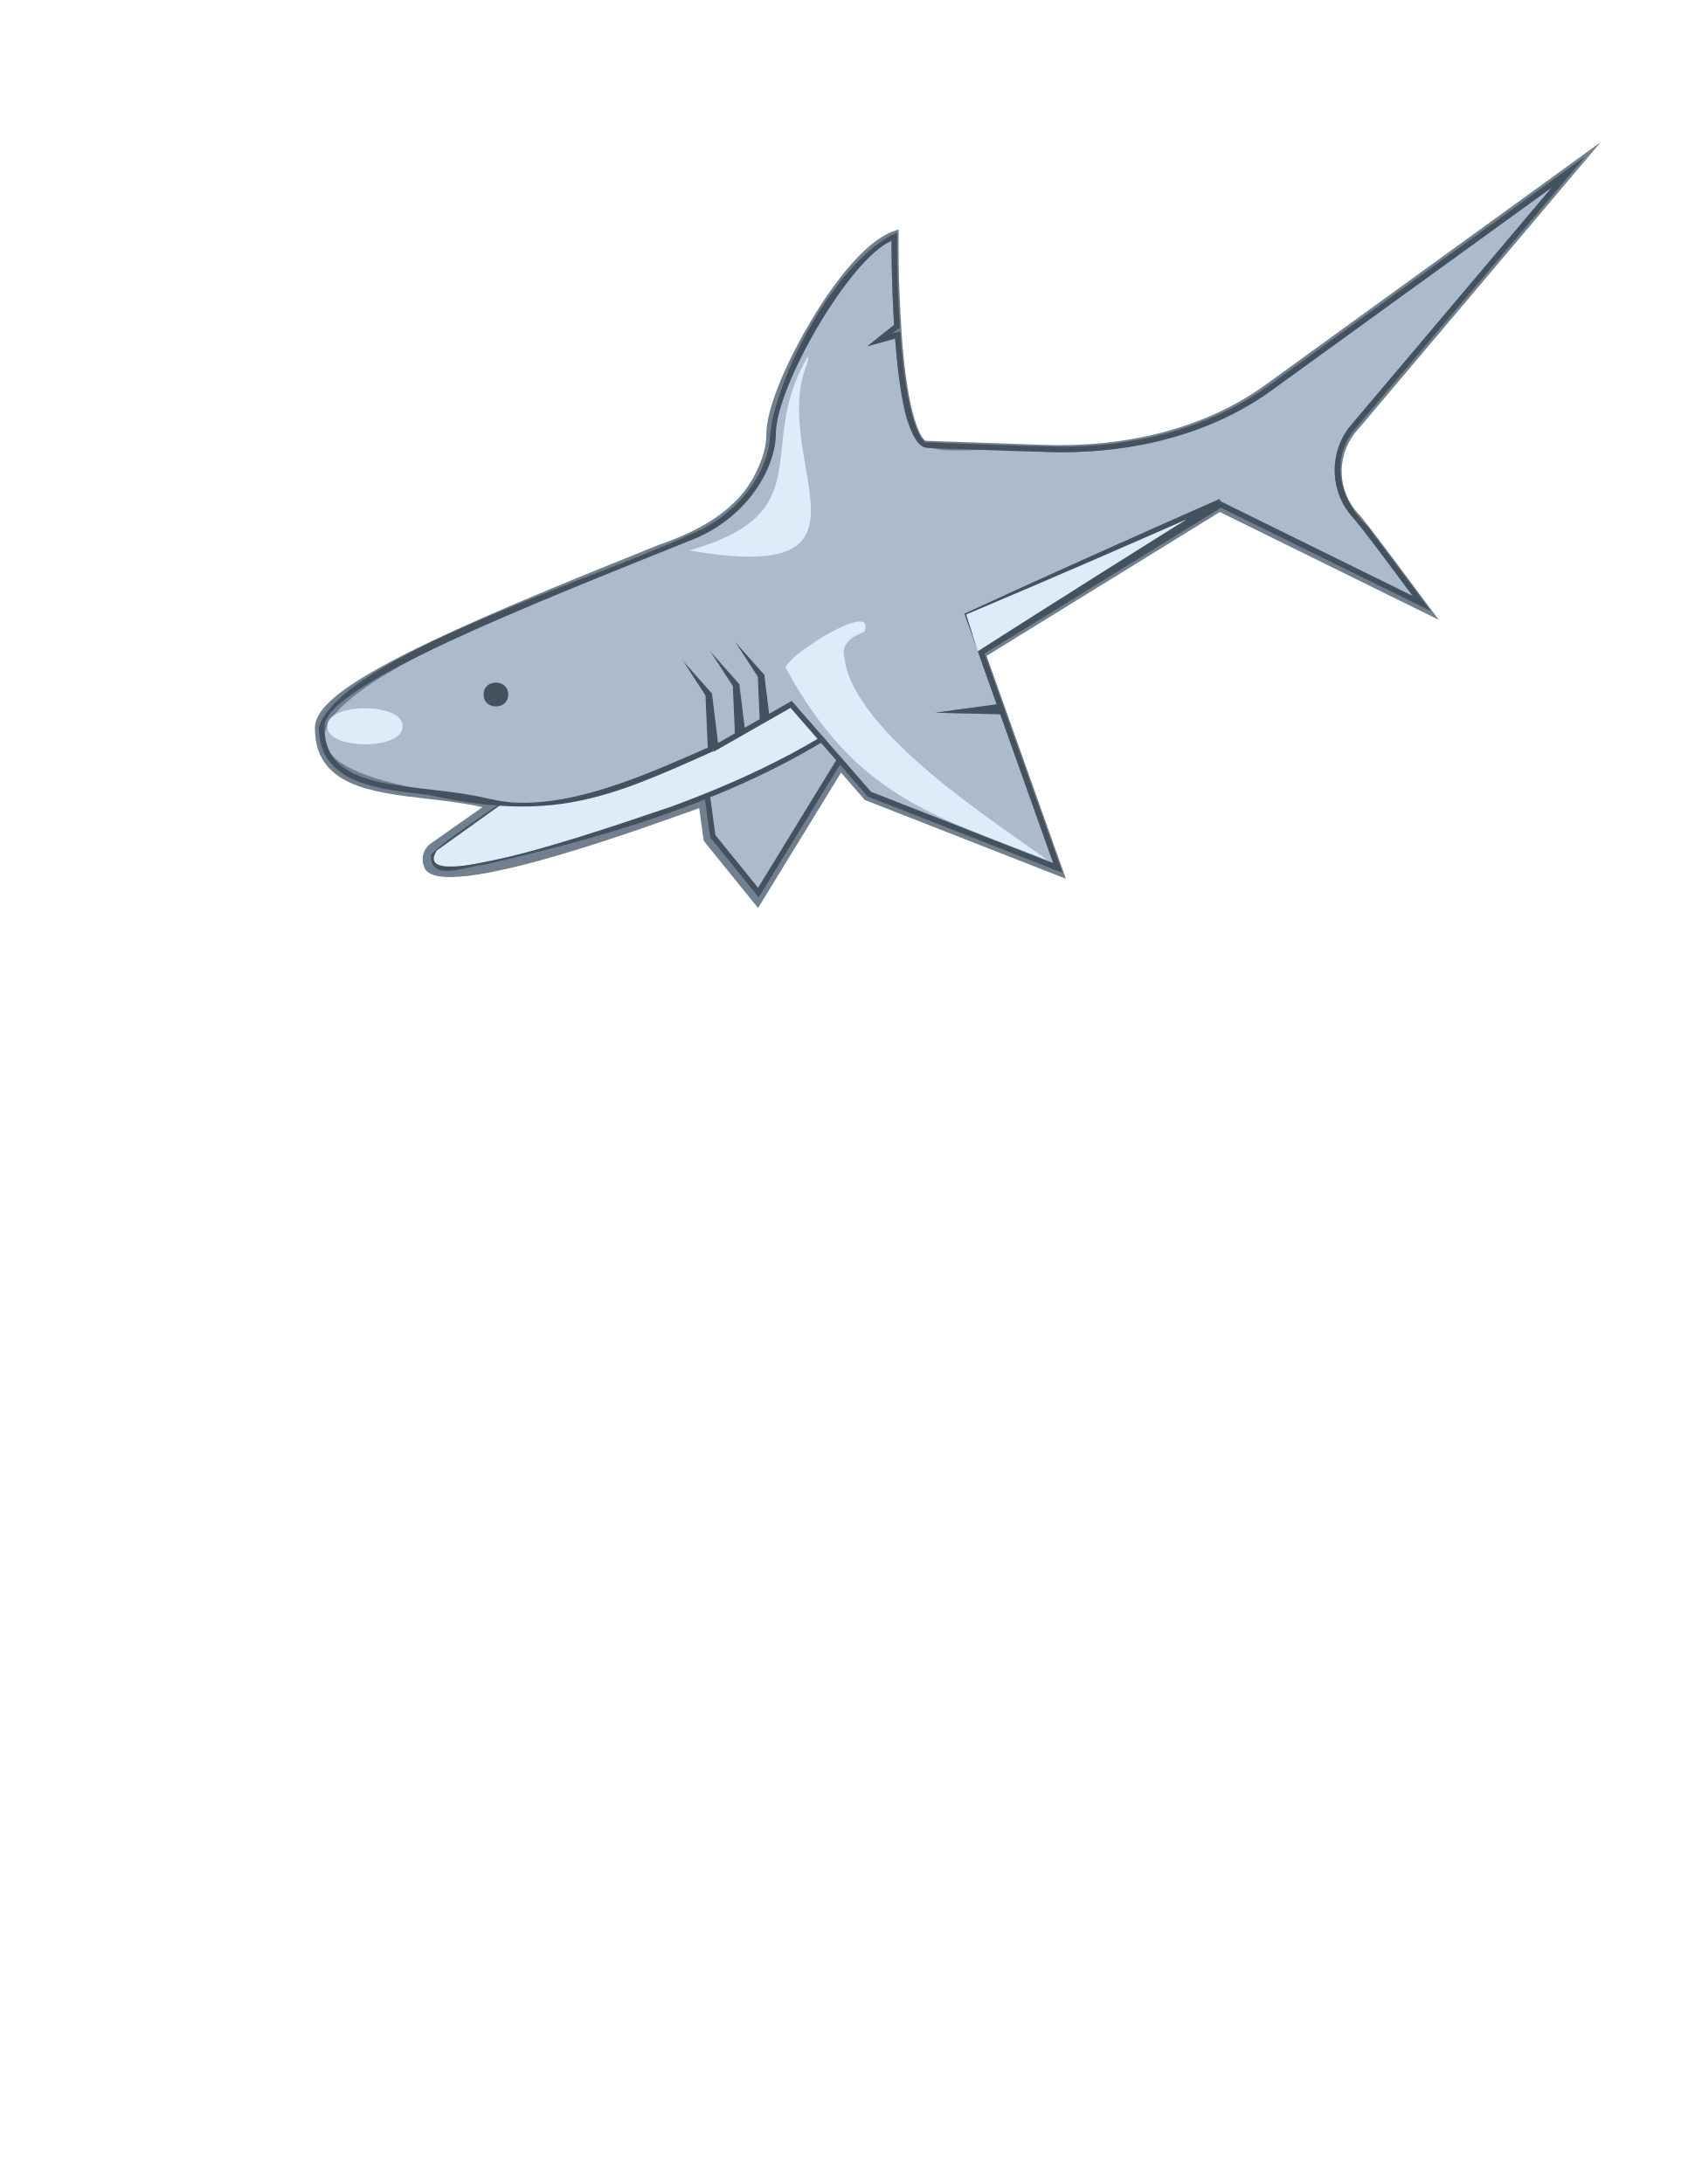
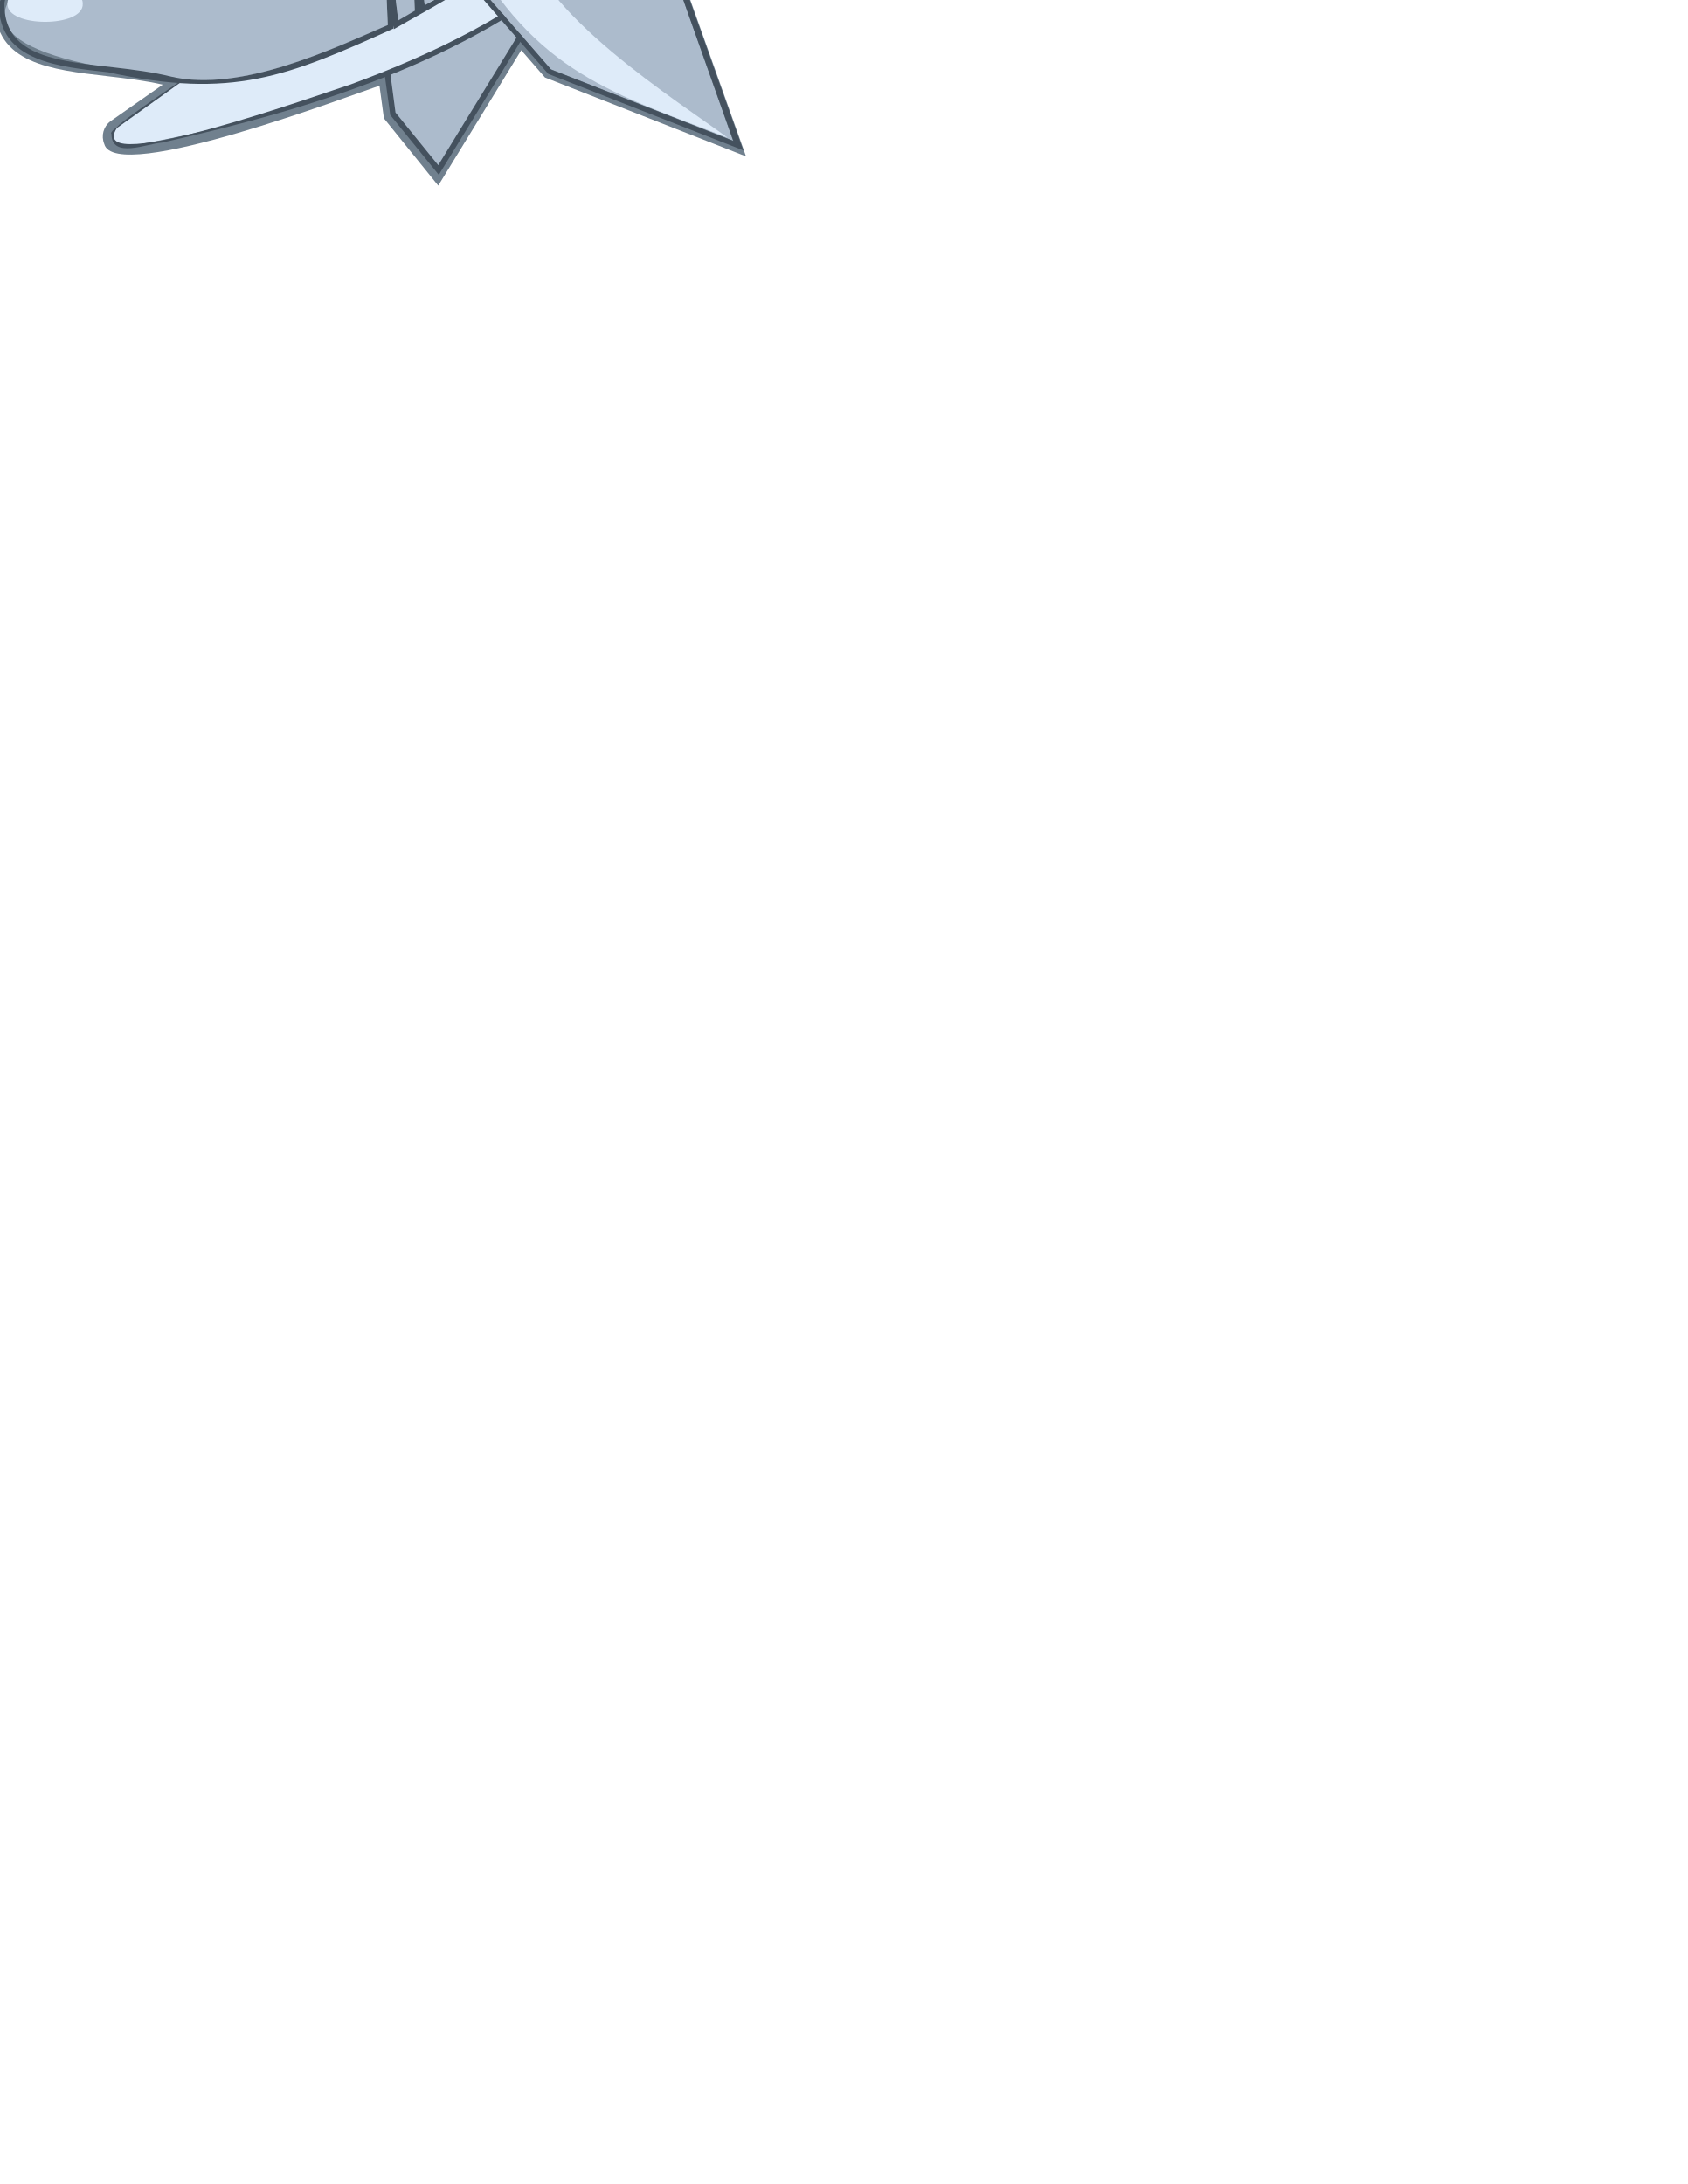
<svg xmlns="http://www.w3.org/2000/svg" version="1.1" id="Layer_1" x="0px" y="0px" viewBox="0 0 612 792" style="enable-background:new 0 0 612 792;" xml:space="preserve">
-   <path style="fill:#70808E;" d="M492.328,186.099c-7.347-8.117-7.815-20.288-1.122-28.963l89.198-105.593  c0,0-120.479,87.231-120.479,87.231c-23.431,17.356-53.169,23.596-81.913,22.544c-21.681-0.733-35.842-1.227-42.092-1.467  c-1.327,0.335-6.946-7.19-9.085-40.24l0.013-0.01c-1.236-19.878-1.011-29.94-1-36.352c-13.429,3.222-27.665,26.067-32.229,33.849  c-7.619,12.885-15.76,30.309-15.76,40.567c0,3.962-1.16,8.333-3.447,12.99c-6.385,14.211-21.024,21.953-35.483,26.911  c-29.169,11.749-59.332,23.897-82.982,35.192c-29.218,13.953-41.706,23.271-41.759,31.156c-0.14,21.038,20.516,23.425,40.492,25.733  c6.775,0.783,13.76,1.59,20.256,3.065l-18.954,13.316c-2.516,1.94-3.407,5.232-2.239,8.183  c4.007,14.988,91.547-18.461,99.783-21.133l1.623,11.822l19.719,24.378l30.082-49.094l8.622,9.911l72.927,28.582l-28.771-80.829  l84.583-52.171l79.384,39.1C519.097,221.497,494.655,188.063,492.328,186.099z" />
+   <path style="fill:#70808E;" d="M376.3-75.9c-7.3-8.1-7.8-20.3-1.1-29l89.2-105.6l-120.5,87.2c-23.4,17.4-53.2,23.6-81.9,22.5  c-21.7-0.7-35.8-1.2-42.1-1.5c-1.3,0.3-6.9-7.2-9.1-40.2l0,0c-1.2-19.9-1-29.9-1-36.4c-13.4,3.2-27.7,26.1-32.2,33.8  c-7.6,12.9-15.8,30.3-15.8,40.6c0,4-1.2,8.3-3.4,13c-6.4,14.2-21,22-35.5,26.9c-29.2,11.7-59.3,23.9-83,35.2  C10.7-15.3-1.8-6-1.8,1.9C-2,23,18.7,25.3,38.7,27.6c6.8,0.8,13.8,1.6,20.3,3.1L40,44c-2.5,1.9-3.4,5.2-2.2,8.2  c4,15,91.5-18.5,99.8-21.1l1.6,11.8l19.7,24.4L189,18.2l8.6,9.9l72.9,28.6l-28.8-80.8l84.6-52.2l79.4,39.1  C403.1-40.5,378.7-73.9,376.3-75.9z" />
  <g>
-     <polygon style="fill:#ACBBCC;" points="255.821,284.05 258.456,303.245 274.977,323.67 315.478,257.574  " />
-     <path style="fill:#44515E;" d="M275.09,325.4l-17.587-21.743l-2.774-20.216l63.281-28.084L275.09,325.4z M259.408,302.833   l15.456,19.108l38.082-62.149l-56.032,24.867L259.408,302.833z" />
+     <polygon style="fill:#ACBBCC;" points="139.8,22 142.5,41.2 159,61.7 199.5,-4.4  " />
+     <path style="fill:#44515E;" d="M159.1,63.4l-17.6-21.7l-2.8-20.2L202-6.6L159.1,63.4z M143.4,40.8l15.5,19.1l38.1-62.1l-56,24.9   L143.4,40.8z" />
  </g>
  <g>
-     <path style="fill:#EDEDED;" d="M304.339,265.776c-28.47,11.206-72.115,44.71-97.31,9.695l85.46-29.085L304.339,265.776z" />
-     <path style="fill:#232323;" d="M239.305,291.987c-12.756,0.016-25.305-6.015-33.089-16.767l86.492-29.437l12.352,20.213   C293.044,270.377,252.078,293.409,239.305,291.987z M207.849,275.721c25.002,33.647,67.997,0.751,95.77-10.165l-11.346-18.567   L207.849,275.721z" />
+     <path style="fill:#EDEDED;" d="M188.3,3.8C159.9,15,116.2,48.5,91,13.5l85.5-29.1L188.3,3.8z" />
+     <path style="fill:#232323;" d="M123.3,30c-12.8,0-25.3-6-33.1-16.8l86.5-29.4L189.1,4C177,8.4,136.1,31.4,123.3,30z M91.8,13.7   c25,33.6,68,0.8,95.8-10.2L176.3-15L91.8,13.7z" />
  </g>
  <g>
-     <path style="fill:#DEEBF9;" d="M198.923,279.422l-40.768,28.641c-2.993,2.525-1.079,7.409,2.832,7.22   c60.85-10.39,123.544-31.986,165.954-67.909l0.344-1.339l-103.537-33.853l-43.533,28.697   C196.455,250.688,203.602,265.412,198.923,279.422z" />
-     <path style="fill:#44515E;" d="M198.923,279.422c0.034-0.025-40.642,29.083-40.49,28.97c-12.338,18.876,78.135-13.791,84.816-15.83   c29.781-10.956,58.92-25.034,83.05-45.922c0,0-0.302,0.49-0.302,0.49s0.346-1.338,0.346-1.338s0.64,1.166,0.64,1.166   c-29.372-9.664-74.417-24.414-103.452-34.111c0,0,0.603-0.081,0.603-0.081c-14.568,9.479-29.092,19.025-43.696,28.449   c0,0-0.014-0.683-0.014-0.683C193.703,248.477,204.476,263.531,198.923,279.422L198.923,279.422z M198.923,279.422   c5.24-15.842-5.624-30.557-18.917-38.197c0,0-0.543-0.327-0.543-0.327c14.685-9.891,29.454-19.654,44.177-29.488   c29.16,9.266,74.514,24.185,103.947,33.699c0,0,0.865,0.282,0.865,0.282c-0.178,0.666-0.472,1.863-0.642,2.517   c-43.035,36.591-98.931,53.63-153.134,65.85c-5.437,0.312-18.431,6.105-18.392-3.2   C153.564,309.067,198.569,280.265,198.923,279.422L198.923,279.422z" />
+     <path style="fill:#DEEBF9;" d="M82.9,17.4L42.2,46.1c-3,2.5-1.1,7.4,2.8,7.2c60.9-10.4,123.5-32,166-67.9l0.3-1.3L107.7-49.8   L64.2-21.1C80.5-11.3,87.6,3.4,82.9,17.4z" />
+     <path style="fill:#44515E;" d="M82.9,17.4c0,0-40.6,29.1-40.5,29c-12.3,18.9,78.1-13.8,84.8-15.8c29.8-11,58.9-25,83.1-45.9   l-0.3,0.5l0.3-1.3L211-15c-29.4-9.7-74.4-24.4-103.5-34.1l0.6-0.1c-14.6,9.5-29.1,19-43.7,28.4l0-0.7C77.7-13.5,88.5,1.5,82.9,17.4   L82.9,17.4z M82.9,17.4C88.2,1.6,77.3-13.1,64-20.8l-0.5-0.3c14.7-9.9,29.5-19.7,44.2-29.5c29.2,9.3,74.5,24.2,103.9,33.7l0.9,0.3   c-0.2,0.7-0.5,1.9-0.6,2.5c-43,36.6-98.9,53.6-153.1,65.8c-5.4,0.3-18.4,6.1-18.4-3.2C37.6,47.1,82.6,18.3,82.9,17.4L82.9,17.4z" />
  </g>
  <g>
-     <path style="fill:#ACBBCC;" d="M490.554,187.693c-8.244-9.108-8.905-22.971-1.232-32.864l73.364-86.848   c0,0-100.552,72.804-100.552,72.804c-23.978,17.783-54.335,24.179-83.774,23.112c-43.935-4.45-49.371,13.344-53.806-41.111   l-10.129,2.814l9.778-7.789c-1.03-16.145-0.936-30.481-0.936-30.481c-15.033,6.22-41.96,52.81-41.96,69.916   c-0.784,17.296-14.44,32.04-30.037,38.342c-90.523,35.468-206.58,79.865-73.195,94.268c23.765,6.011,59.567-10.307,78.526-18.728   l-0.823-18.918l-8.275-12.758l10.689,12.068l2.198,17.861l6.047-3.452l-0.745-17.141l-8.275-12.758l10.689,12.068l1.941,15.77   l5.375-3.068l-0.669-15.39l-8.275-12.758l10.689,12.068l1.735,14.094l8.182-4.671l28.716,33.009l66.113,25.912l-19.243-54.061   l-23.575-0.555l22.3-3.028l-6.859-19.27l88.06-54.315l69.663,34.312C509.497,212.602,493.359,190.395,490.554,187.693z" />
-     <path style="fill:#44515E;" d="M562.687,67.981c0,0-73.364,86.848-73.364,86.848c-7.673,9.892-7.012,23.756,1.232,32.864   c2.676,2.741,19.074,24.933,21.705,28.453l-69.663-34.312l-88.06,54.315l6.859,19.27l-22.3,3.028l23.575,0.555l19.243,54.061   L315.8,287.152l-28.716-33.009l-8.182,4.671l-1.735-14.094l-10.689-12.068l8.275,12.758l0.669,15.39l-5.375,3.068l-1.941-15.77   l-10.689-12.068l8.275,12.758l0.745,17.141l-6.047,3.452l-2.198-17.861l-10.689-12.068l8.275,12.758l0.823,18.918   c-19.108,8.227-53.053,24.609-78.528,18.726c-26.341-6.665-60.606-1.053-60.438-26.339c0.1-15.038,74.373-43.998,133.634-67.927   c11.366-4.589,20.881-13.026,26.283-24.029c2.206-4.493,3.754-9.397,3.754-14.312c0-17.106,26.927-63.696,41.96-69.916   c0,0-0.094,14.336,0.936,30.481l-9.778,7.79l10.129-2.814c1.499,19.317,4.733,39.375,11.7,39.643   c9.11,0.281,32.792,1.299,47.8,1.564c27.599,0.144,55.66-6.596,78.08-23.209C462.135,140.785,562.687,67.981,562.687,67.981    M574.799,56.743c-2.792,2.089-106.914,77.361-113.836,82.422c-22.065,16.328-49.763,22.984-76.908,22.829   c-15.095-0.27-38.724-1.284-47.723-1.562c-1.887,1.011-7.782-7.526-9.971-40.222c-0.493,0.137-2.557,0.71-3.006,0.835   c0.577-0.46,2.364-1.883,2.912-2.319c-1.168-18.621-0.984-30.055-0.979-34.395c-22.601,10.039-44.087,53.24-45.981,72.915   c-0.665,15.937-13.707,30.505-28.784,36.488c-34.562,16.202-126.134,44.262-134.888,69.765   c-0.133,20.94,21.998,22.681,39.609,24.736c45.06,9.927,64.91,1.492,103.417-15.832l-0.048-1.115l0.163,1.32   c2.286-1.305,7.337-4.188,9.657-5.512c2.155-1.23,6.67-3.807,8.854-5.054v0c1.723-0.984,7.55-4.31,9.368-5.347   c0.321,0.369,27.666,31.802,27.961,32.141c0.422,0.166,66.114,25.913,66.572,26.092c-0.001,0,4.085,1.601,4.085,1.601   c-0.721-2.025-20.082-56.418-21.163-59.457l0,0c-0.17-0.478-6.713-18.86-7.143-20.068l85.742-52.886   c3.852,1.897,74.723,36.804,76.144,37.504c-3.16-4.26-19.332-25.841-22.852-30.574c-9.772-9.269-14.134-23.611-5.117-34.96   C497.239,148.506,570.992,61.286,574.799,56.743L574.799,56.743z" />
+     <path style="fill:#ACBBCC;" d="M374.6-74.3c-8.2-9.1-8.9-23-1.2-32.9l73.4-86.8l-100.6,72.8c-24,17.8-54.3,24.2-83.8,23.1   c-43.9-4.4-49.4,13.3-53.8-41.1l-10.1,2.8l9.8-7.8c-1-16.1-0.9-30.5-0.9-30.5c-15,6.2-42,52.8-42,69.9c-0.8,17.3-14.4,32-30,38.3   C44.7-30.9-71.3,13.5,62.1,27.9c23.8,6,59.6-10.3,78.5-18.7l-0.8-18.9l-8.3-12.8l10.7,12.1l2.2,17.9l6-3.5l-0.7-17.1L141.4-26   l10.7,12.1L154,1.9l5.4-3.1l-0.7-15.4l-8.3-12.8l10.7,12.1l1.7,14.1l8.2-4.7l28.7,33l66.1,25.9L246.7-3l-23.6-0.6l22.3-3l-6.9-19.3   l88.1-54.3l69.7,34.3C393.5-49.4,377.4-71.6,374.6-74.3z" />
+     <path style="fill:#44515E;" d="M446.7-194l-73.4,86.8c-7.7,9.9-7,23.8,1.2,32.9c2.7,2.7,19.1,24.9,21.7,28.5l-69.7-34.3l-88.1,54.3   l6.9,19.3l-22.3,3L246.7-3l19.2,54.1l-66.1-25.9l-28.7-33l-8.2,4.7l-1.7-14.1l-10.7-12.1l8.3,12.8l0.7,15.4L154,1.9l-1.9-15.8   L141.4-26l8.3,12.8l0.7,17.1l-6,3.5l-2.2-17.9l-10.7-12.1l8.3,12.8l0.8,18.9c-19.1,8.2-53.1,24.6-78.5,18.7   C35.7,21.2,1.5,26.8,1.6,1.5c0.1-15,74.4-44,133.6-67.9c11.4-4.6,20.9-13,26.3-24c2.2-4.5,3.8-9.4,3.8-14.3   c0-17.1,26.9-63.7,42-69.9c0,0-0.1,14.3,0.9,30.5l-9.8,7.8l10.1-2.8c1.5,19.3,4.7,39.4,11.7,39.6c9.1,0.3,32.8,1.3,47.8,1.6   c27.6,0.1,55.7-6.6,78.1-23.2C346.1-121.2,446.7-194,446.7-194 M458.8-205.3c-2.8,2.1-106.9,77.4-113.8,82.4   c-22.1,16.3-49.8,23-76.9,22.8c-15.1-0.3-38.7-1.3-47.7-1.6c-1.9,1-7.8-7.5-10-40.2c-0.5,0.1-2.6,0.7-3,0.8   c0.6-0.5,2.4-1.9,2.9-2.3c-1.2-18.6-1-30.1-1-34.4c-22.6,10-44.1,53.2-46,72.9c-0.7,15.9-13.7,30.5-28.8,36.5   C100-52.1,8.4-24-0.4,1.5c-0.1,20.9,22,22.7,39.6,24.7c45.1,9.9,64.9,1.5,103.4-15.8l0-1.1l0.2,1.3c2.3-1.3,7.3-4.2,9.7-5.5   c2.2-1.2,6.7-3.8,8.9-5.1l0,0c1.7-1,7.5-4.3,9.4-5.3c0.3,0.4,27.7,31.8,28,32.1c0.4,0.2,66.1,25.9,66.6,26.1c0,0,4.1,1.6,4.1,1.6   c-0.7-2-20.1-56.4-21.2-59.5l0,0c-0.2-0.5-6.7-18.9-7.1-20.1l85.7-52.9c3.9,1.9,74.7,36.8,76.1,37.5c-3.2-4.3-19.3-25.8-22.9-30.6   c-9.8-9.3-14.1-23.6-5.1-35C381.2-113.5,455-200.7,458.8-205.3L458.8-205.3z" />
  </g>
  <g>
-     <polygon style="fill:#DEEBF9;" points="354.536,236.149 350.007,222.682 442.596,181.834  " />
-     <path style="fill:#44515E;" d="M354.536,236.149c-0.112-0.312-4.759-13.302-4.87-13.61c29.718-13.721,62.618-28.4,92.533-41.603   c0,0,0.911,1.733,0.911,1.733C417.983,198.18,380.177,220.823,354.536,236.149L354.536,236.149z M354.536,236.149   c25.199-16.035,62.458-39.67,87.544-55.15c0,0,0.911,1.733,0.911,1.733c-29.832,13.155-62.792,27.534-92.875,40.199   c0,0,0.148-0.336,0.148-0.336S354.536,236.149,354.536,236.149L354.536,236.149z" />
+     <polygon style="fill:#DEEBF9;" points="238.5,-25.9 234,-39.3 326.6,-80.2  " />
+     <path style="fill:#44515E;" d="M238.5-25.9c-0.1-0.3-4.8-13.3-4.9-13.6c29.7-13.7,62.6-28.4,92.5-41.6l0.9,1.7   C302-63.8,264.2-41.2,238.5-25.9L238.5-25.9z M238.5-25.9c25.2-16,62.5-39.7,87.5-55.2l0.9,1.7c-29.8,13.2-62.8,27.5-92.9,40.2   l0.1-0.3L238.5-25.9L238.5-25.9z" />
  </g>
-   <path style="fill:#44515E;" d="M175.365,251.855c-0.084-5.771,8.981-5.771,8.896,0C184.345,257.626,175.28,257.626,175.365,251.855z  " />
-   <path style="fill:#DEEBF9;" d="M249.956,199.612c74.867,13.051,28.298-32.836,42.766-67.938c0.536-2.211,0.625-3.537-1.185,0.083  C274.536,163.492,297.234,186.033,249.956,199.612z" />
-   <path style="fill:#DEEBF9;" d="M313.394,229.165c0,0-9.316,2.663-7.195,9.409c3.07,27.156,56.772,60.917,73.611,73.334  c-40.954-15.967-69.641-23.076-94.918-69.738C285.167,237.744,318.098,216.989,313.394,229.165z" />
-   <path style="fill:#DEEBF9;" d="M145.965,263.382c0.38,8.71-27.639,8.711-27.257-0.001  C118.328,254.671,146.348,254.671,145.965,263.382z" />
+   <path style="fill:#44515E;" d="M59.4-10.1c-0.1-5.8,9-5.8,8.9,0C68.3-4.4,59.3-4.4,59.4-10.1z" />
+   <path style="fill:#DEEBF9;" d="M134-62.4c74.9,13.1,28.3-32.8,42.8-67.9c0.5-2.2,0.6-3.5-1.2,0.1C158.5-98.5,181.2-76,134-62.4z" />
+   <path style="fill:#DEEBF9;" d="M197.4-32.8c0,0-9.3,2.7-7.2,9.4c3.1,27.2,56.8,60.9,73.6,73.3c-41-16-69.6-23.1-94.9-69.7  C169.2-24.3,202.1-45,197.4-32.8z" />
+   <path style="fill:#DEEBF9;" d="M30,1.4c0.4,8.7-27.6,8.7-27.3,0C2.3-7.3,30.3-7.3,30,1.4z" />
</svg>
